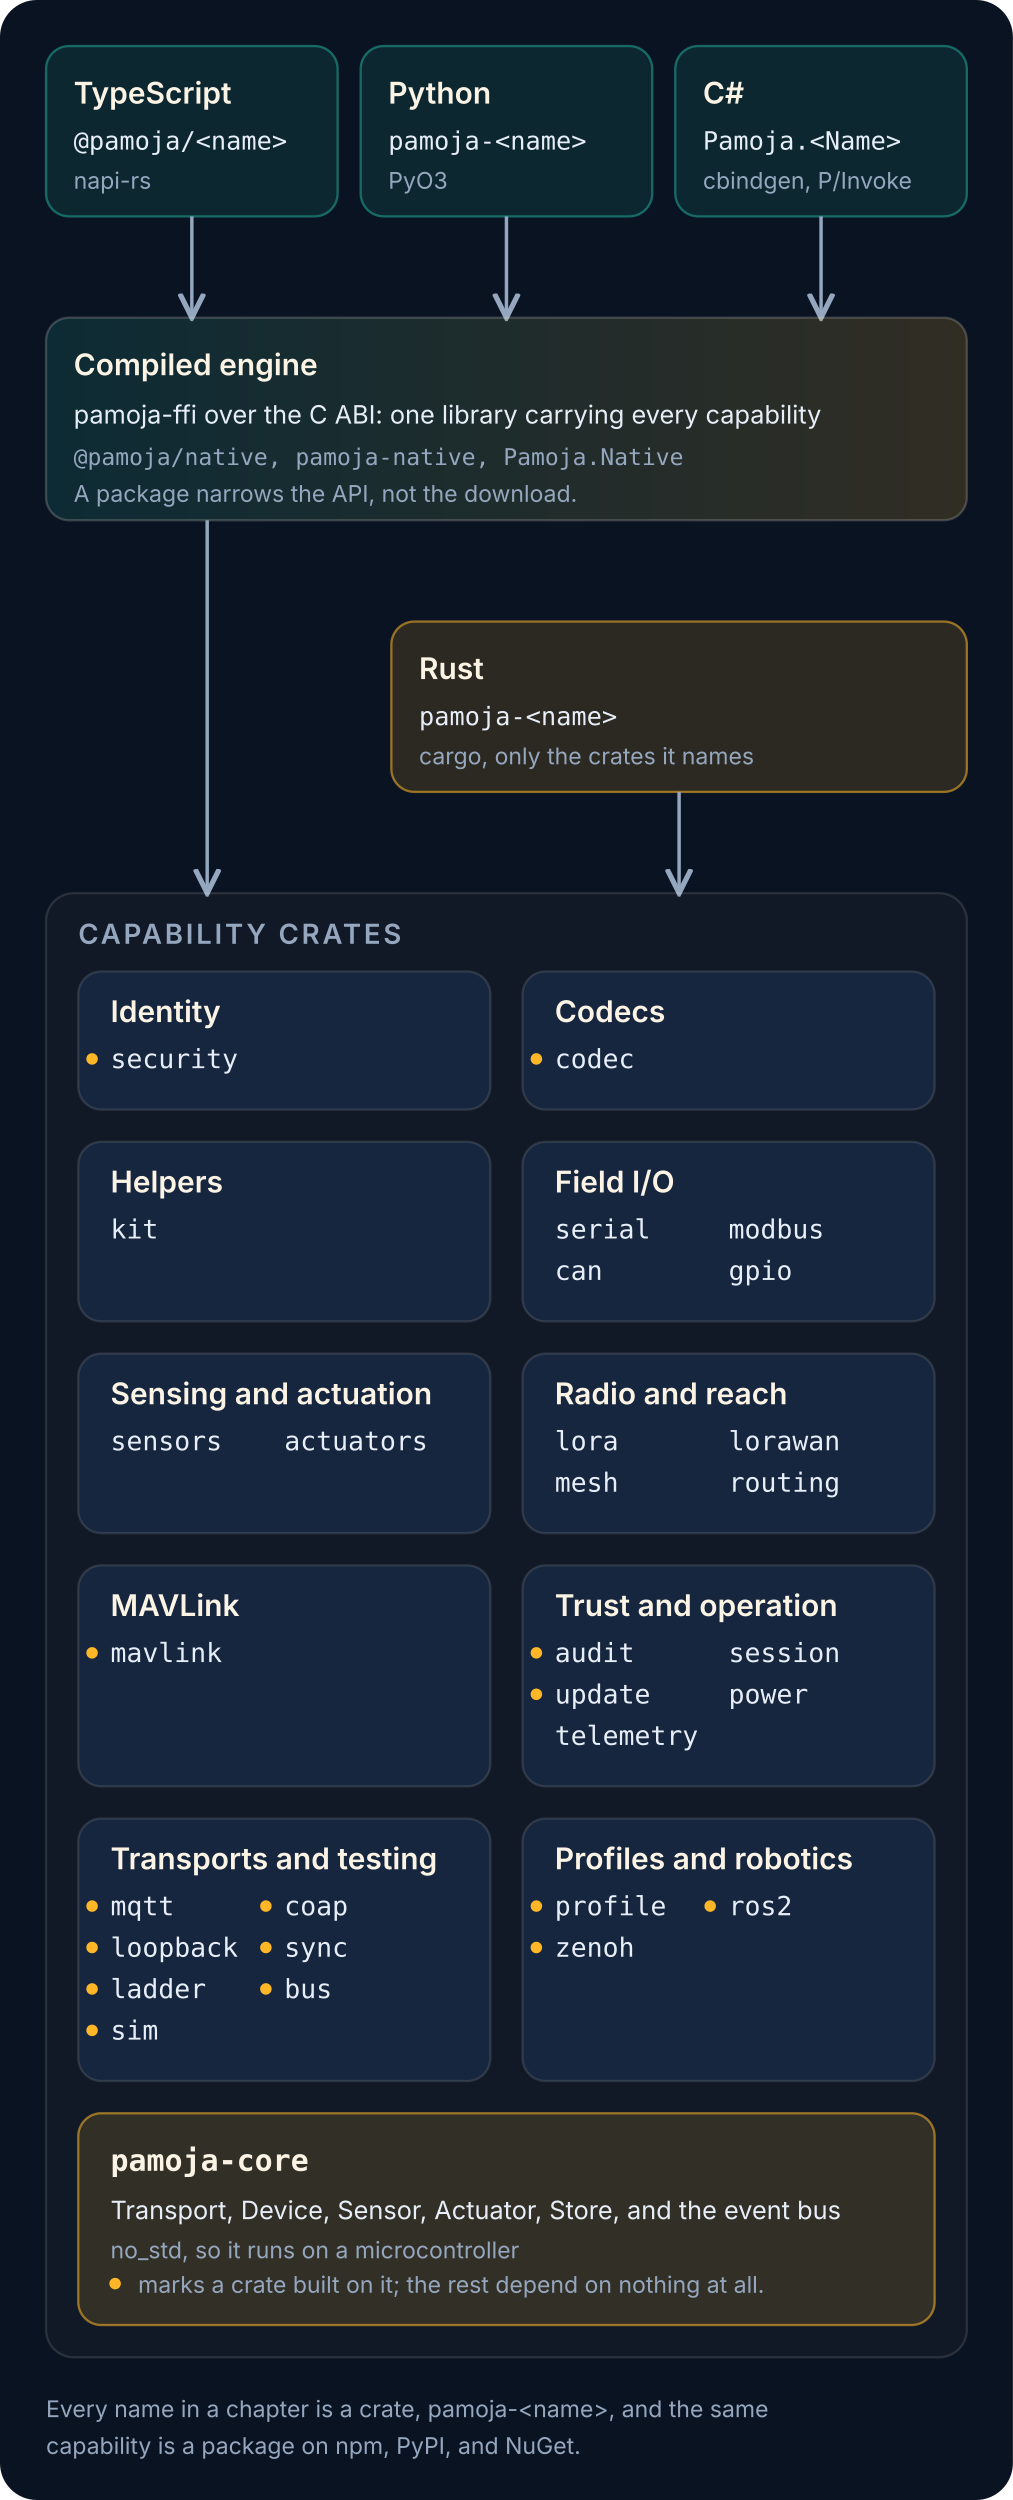
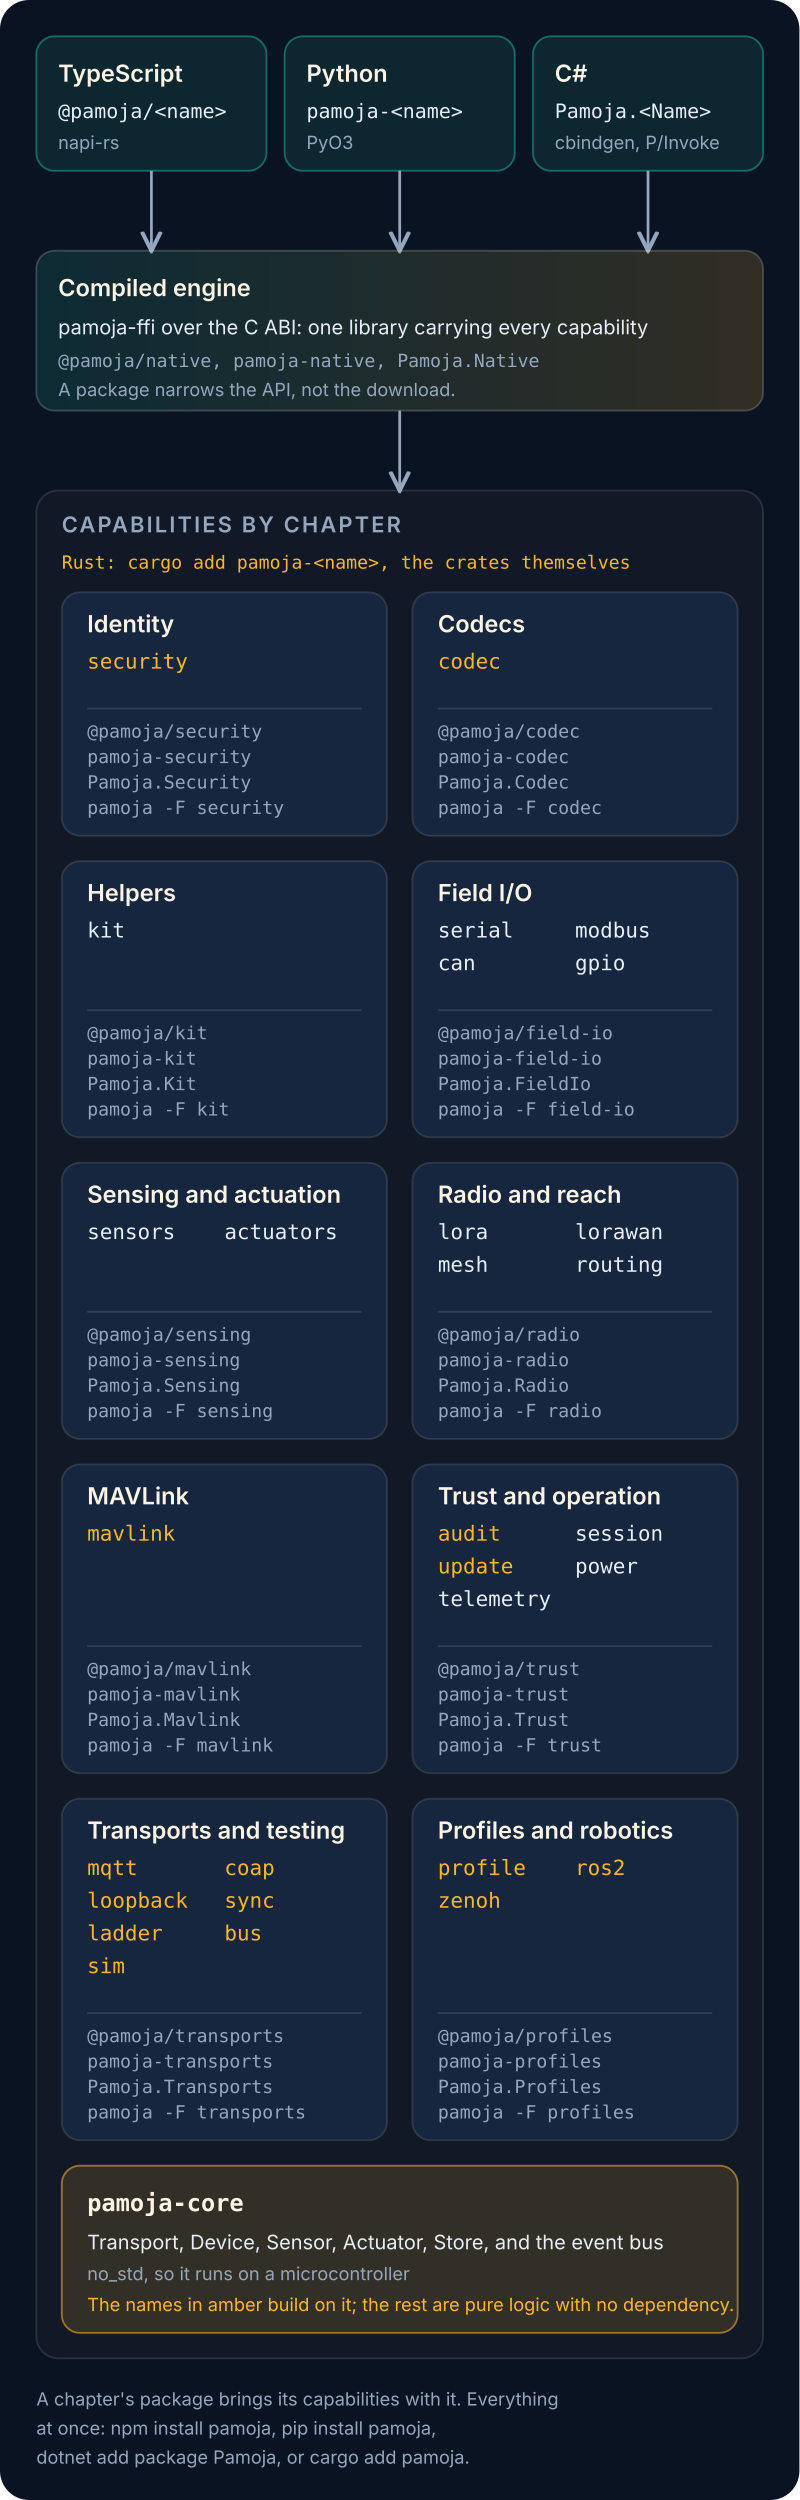
- <svg xmlns="http://www.w3.org/2000/svg" width="440" height="1086" viewBox="0 0 440 1086" role="img" aria-labelledby="title">
+ <svg xmlns="http://www.w3.org/2000/svg" width="440" height="1376" viewBox="0 0 440 1376" role="img" aria-labelledby="title">
  <defs>
    <linearGradient id="bridge" x1="0" y1="0" x2="1" y2="0">
      <stop offset="0" stop-color="#1fa995" stop-opacity="0.16" />
      <stop offset="1" stop-color="#ffb627" stop-opacity="0.16" />
    </linearGradient>
    <marker id="head" viewBox="0 0 8 8" refX="7" refY="4" markerWidth="8" markerHeight="8" orient="auto">
      <path d="M0,0.5 L7,4 L0,7.5" fill="none" stroke="#95a7be" stroke-width="1.5" />
    </marker>
  </defs>
-   <rect width="440" height="1086" rx="16" fill="#0a1322" />
+   <rect width="440" height="1376" rx="16" fill="#0a1322" />
  <rect x="20" y="20" width="126.667" height="74" rx="10" fill="rgba(31, 169, 149, 0.14)" stroke="rgba(31, 169, 149, 0.55)" />
  <text x="32" y="45" font-family="Inter, 'Segoe UI', system-ui, -apple-system, sans-serif" font-size="13" font-weight="600" fill="#fbf3e4">TypeScript</text>
  <text x="32" y="65" font-family="'JetBrains Mono', Consolas, Menlo, monospace" font-size="11" font-weight="400" fill="#e7eef8">@pamoja/&lt;name&gt;</text>
  <text x="32" y="82" font-family="Inter, 'Segoe UI', system-ui, -apple-system, sans-serif" font-size="10" font-weight="400" fill="#95a7be">napi-rs</text>
+   <line x1="83.333" y1="94" x2="83.333" y2="138" stroke="#95a7be" stroke-width="1.5" marker-end="url(#head)" />
  <rect x="156.667" y="20" width="126.667" height="74" rx="10" fill="rgba(31, 169, 149, 0.14)" stroke="rgba(31, 169, 149, 0.55)" />
  <text x="168.667" y="45" font-family="Inter, 'Segoe UI', system-ui, -apple-system, sans-serif" font-size="13" font-weight="600" fill="#fbf3e4">Python</text>
  <text x="168.667" y="65" font-family="'JetBrains Mono', Consolas, Menlo, monospace" font-size="11" font-weight="400" fill="#e7eef8">pamoja-&lt;name&gt;</text>
  <text x="168.667" y="82" font-family="Inter, 'Segoe UI', system-ui, -apple-system, sans-serif" font-size="10" font-weight="400" fill="#95a7be">PyO3</text>
+   <line x1="220" y1="94" x2="220" y2="138" stroke="#95a7be" stroke-width="1.5" marker-end="url(#head)" />
  <rect x="293.333" y="20" width="126.667" height="74" rx="10" fill="rgba(31, 169, 149, 0.14)" stroke="rgba(31, 169, 149, 0.55)" />
  <text x="305.333" y="45" font-family="Inter, 'Segoe UI', system-ui, -apple-system, sans-serif" font-size="13" font-weight="600" fill="#fbf3e4">C#</text>
  <text x="305.333" y="65" font-family="'JetBrains Mono', Consolas, Menlo, monospace" font-size="11" font-weight="400" fill="#e7eef8">Pamoja.&lt;Name&gt;</text>
  <text x="305.333" y="82" font-family="Inter, 'Segoe UI', system-ui, -apple-system, sans-serif" font-size="10" font-weight="400" fill="#95a7be">cbindgen, P/Invoke</text>
-   <rect x="170" y="270" width="250" height="74" rx="10" fill="rgba(255, 182, 39, 0.14)" stroke="rgba(255, 182, 39, 0.55)" />
-   <text x="182" y="295" font-family="Inter, 'Segoe UI', system-ui, -apple-system, sans-serif" font-size="13" font-weight="600" fill="#fbf3e4">Rust</text>
-   <text x="182" y="315" font-family="'JetBrains Mono', Consolas, Menlo, monospace" font-size="11" font-weight="400" fill="#e7eef8">pamoja-&lt;name&gt;</text>
-   <text x="182" y="332" font-family="Inter, 'Segoe UI', system-ui, -apple-system, sans-serif" font-size="10" font-weight="400" fill="#95a7be">cargo, only the crates it names</text>
-   <line x1="83.333" y1="94" x2="83.333" y2="138" stroke="#95a7be" stroke-width="1.5" marker-end="url(#head)" />
-   <line x1="220" y1="94" x2="220" y2="138" stroke="#95a7be" stroke-width="1.5" marker-end="url(#head)" />
  <line x1="356.667" y1="94" x2="356.667" y2="138" stroke="#95a7be" stroke-width="1.5" marker-end="url(#head)" />
-   <line x1="295" y1="344" x2="295" y2="388" stroke="#95a7be" stroke-width="1.5" marker-end="url(#head)" />
  <rect x="20" y="138" width="400" height="88" rx="10" fill="url(#bridge)" stroke="rgba(251, 243, 228, 0.2)" />
  <text x="32" y="163" font-family="Inter, 'Segoe UI', system-ui, -apple-system, sans-serif" font-size="13" font-weight="600" fill="#fbf3e4">Compiled engine</text>
  <text x="32" y="184" font-family="Inter, 'Segoe UI', system-ui, -apple-system, sans-serif" font-size="11" font-weight="400" fill="#e7eef8">pamoja-ffi over the C ABI: one library carrying every capability</text>
  <text x="32" y="202" font-family="'JetBrains Mono', Consolas, Menlo, monospace" font-size="10" font-weight="400" fill="#95a7be">@pamoja/native, pamoja-native, Pamoja.Native</text>
  <text x="32" y="218" font-family="Inter, 'Segoe UI', system-ui, -apple-system, sans-serif" font-size="10" font-weight="400" fill="#95a7be">A package narrows the API, not the download.</text>
-   <line x1="90" y1="226" x2="90" y2="388" stroke="#95a7be" stroke-width="1.5" marker-end="url(#head)" />
-   <rect x="20" y="388" width="400" height="636" rx="12" fill="rgba(251, 243, 228, 0.03)" stroke="rgba(251, 243, 228, 0.12)" />
-   <text x="34" y="410" font-family="Inter, 'Segoe UI', system-ui, -apple-system, sans-serif" font-size="12" font-weight="600" fill="#95a7be" letter-spacing="1.2">CAPABILITY CRATES</text>
-   <rect x="34" y="422" width="179" height="60" rx="10" fill="#16263f" stroke="rgba(251, 243, 228, 0.12)" />
-   <text x="48" y="444" font-family="Inter, 'Segoe UI', system-ui, -apple-system, sans-serif" font-size="13" font-weight="600" fill="#fbf3e4">Identity</text>
-   <circle cx="40" cy="460" r="2.5" fill="#ffb627" />
-   <text x="48" y="464" font-family="'JetBrains Mono', Consolas, Menlo, monospace" font-size="11.5" font-weight="400" fill="#e7eef8">security</text>
-   <rect x="227" y="422" width="179" height="60" rx="10" fill="#16263f" stroke="rgba(251, 243, 228, 0.12)" />
-   <text x="241" y="444" font-family="Inter, 'Segoe UI', system-ui, -apple-system, sans-serif" font-size="13" font-weight="600" fill="#fbf3e4">Codecs</text>
-   <circle cx="233" cy="460" r="2.5" fill="#ffb627" />
-   <text x="241" y="464" font-family="'JetBrains Mono', Consolas, Menlo, monospace" font-size="11.5" font-weight="400" fill="#e7eef8">codec</text>
-   <rect x="34" y="496" width="179" height="78" rx="10" fill="#16263f" stroke="rgba(251, 243, 228, 0.12)" />
-   <text x="48" y="518" font-family="Inter, 'Segoe UI', system-ui, -apple-system, sans-serif" font-size="13" font-weight="600" fill="#fbf3e4">Helpers</text>
-   <text x="48" y="538" font-family="'JetBrains Mono', Consolas, Menlo, monospace" font-size="11.5" font-weight="400" fill="#e7eef8">kit</text>
-   <rect x="227" y="496" width="179" height="78" rx="10" fill="#16263f" stroke="rgba(251, 243, 228, 0.12)" />
-   <text x="241" y="518" font-family="Inter, 'Segoe UI', system-ui, -apple-system, sans-serif" font-size="13" font-weight="600" fill="#fbf3e4">Field I/O</text>
-   <text x="241" y="538" font-family="'JetBrains Mono', Consolas, Menlo, monospace" font-size="11.5" font-weight="400" fill="#e7eef8">serial</text>
-   <text x="316.5" y="538" font-family="'JetBrains Mono', Consolas, Menlo, monospace" font-size="11.5" font-weight="400" fill="#e7eef8">modbus</text>
-   <text x="241" y="556" font-family="'JetBrains Mono', Consolas, Menlo, monospace" font-size="11.5" font-weight="400" fill="#e7eef8">can</text>
-   <text x="316.5" y="556" font-family="'JetBrains Mono', Consolas, Menlo, monospace" font-size="11.5" font-weight="400" fill="#e7eef8">gpio</text>
-   <rect x="34" y="588" width="179" height="78" rx="10" fill="#16263f" stroke="rgba(251, 243, 228, 0.12)" />
-   <text x="48" y="610" font-family="Inter, 'Segoe UI', system-ui, -apple-system, sans-serif" font-size="13" font-weight="600" fill="#fbf3e4">Sensing and actuation</text>
-   <text x="48" y="630" font-family="'JetBrains Mono', Consolas, Menlo, monospace" font-size="11.5" font-weight="400" fill="#e7eef8">sensors</text>
-   <text x="123.5" y="630" font-family="'JetBrains Mono', Consolas, Menlo, monospace" font-size="11.5" font-weight="400" fill="#e7eef8">actuators</text>
-   <rect x="227" y="588" width="179" height="78" rx="10" fill="#16263f" stroke="rgba(251, 243, 228, 0.12)" />
-   <text x="241" y="610" font-family="Inter, 'Segoe UI', system-ui, -apple-system, sans-serif" font-size="13" font-weight="600" fill="#fbf3e4">Radio and reach</text>
-   <text x="241" y="630" font-family="'JetBrains Mono', Consolas, Menlo, monospace" font-size="11.5" font-weight="400" fill="#e7eef8">lora</text>
-   <text x="316.5" y="630" font-family="'JetBrains Mono', Consolas, Menlo, monospace" font-size="11.5" font-weight="400" fill="#e7eef8">lorawan</text>
-   <text x="241" y="648" font-family="'JetBrains Mono', Consolas, Menlo, monospace" font-size="11.5" font-weight="400" fill="#e7eef8">mesh</text>
-   <text x="316.5" y="648" font-family="'JetBrains Mono', Consolas, Menlo, monospace" font-size="11.5" font-weight="400" fill="#e7eef8">routing</text>
-   <rect x="34" y="680" width="179" height="96" rx="10" fill="#16263f" stroke="rgba(251, 243, 228, 0.12)" />
-   <text x="48" y="702" font-family="Inter, 'Segoe UI', system-ui, -apple-system, sans-serif" font-size="13" font-weight="600" fill="#fbf3e4">MAVLink</text>
-   <circle cx="40" cy="718" r="2.5" fill="#ffb627" />
-   <text x="48" y="722" font-family="'JetBrains Mono', Consolas, Menlo, monospace" font-size="11.5" font-weight="400" fill="#e7eef8">mavlink</text>
-   <rect x="227" y="680" width="179" height="96" rx="10" fill="#16263f" stroke="rgba(251, 243, 228, 0.12)" />
-   <text x="241" y="702" font-family="Inter, 'Segoe UI', system-ui, -apple-system, sans-serif" font-size="13" font-weight="600" fill="#fbf3e4">Trust and operation</text>
-   <circle cx="233" cy="718" r="2.5" fill="#ffb627" />
-   <text x="241" y="722" font-family="'JetBrains Mono', Consolas, Menlo, monospace" font-size="11.5" font-weight="400" fill="#e7eef8">audit</text>
-   <text x="316.5" y="722" font-family="'JetBrains Mono', Consolas, Menlo, monospace" font-size="11.5" font-weight="400" fill="#e7eef8">session</text>
-   <circle cx="233" cy="736" r="2.5" fill="#ffb627" />
-   <text x="241" y="740" font-family="'JetBrains Mono', Consolas, Menlo, monospace" font-size="11.5" font-weight="400" fill="#e7eef8">update</text>
-   <text x="316.5" y="740" font-family="'JetBrains Mono', Consolas, Menlo, monospace" font-size="11.5" font-weight="400" fill="#e7eef8">power</text>
-   <text x="241" y="758" font-family="'JetBrains Mono', Consolas, Menlo, monospace" font-size="11.5" font-weight="400" fill="#e7eef8">telemetry</text>
-   <rect x="34" y="790" width="179" height="114" rx="10" fill="#16263f" stroke="rgba(251, 243, 228, 0.12)" />
-   <text x="48" y="812" font-family="Inter, 'Segoe UI', system-ui, -apple-system, sans-serif" font-size="13" font-weight="600" fill="#fbf3e4">Transports and testing</text>
-   <circle cx="40" cy="828" r="2.5" fill="#ffb627" />
-   <text x="48" y="832" font-family="'JetBrains Mono', Consolas, Menlo, monospace" font-size="11.5" font-weight="400" fill="#e7eef8">mqtt</text>
-   <circle cx="115.5" cy="828" r="2.5" fill="#ffb627" />
-   <text x="123.5" y="832" font-family="'JetBrains Mono', Consolas, Menlo, monospace" font-size="11.5" font-weight="400" fill="#e7eef8">coap</text>
-   <circle cx="40" cy="846" r="2.5" fill="#ffb627" />
-   <text x="48" y="850" font-family="'JetBrains Mono', Consolas, Menlo, monospace" font-size="11.5" font-weight="400" fill="#e7eef8">loopback</text>
-   <circle cx="115.5" cy="846" r="2.5" fill="#ffb627" />
-   <text x="123.5" y="850" font-family="'JetBrains Mono', Consolas, Menlo, monospace" font-size="11.5" font-weight="400" fill="#e7eef8">sync</text>
-   <circle cx="40" cy="864" r="2.5" fill="#ffb627" />
-   <text x="48" y="868" font-family="'JetBrains Mono', Consolas, Menlo, monospace" font-size="11.5" font-weight="400" fill="#e7eef8">ladder</text>
-   <circle cx="115.5" cy="864" r="2.5" fill="#ffb627" />
-   <text x="123.5" y="868" font-family="'JetBrains Mono', Consolas, Menlo, monospace" font-size="11.5" font-weight="400" fill="#e7eef8">bus</text>
-   <circle cx="40" cy="882" r="2.5" fill="#ffb627" />
-   <text x="48" y="886" font-family="'JetBrains Mono', Consolas, Menlo, monospace" font-size="11.5" font-weight="400" fill="#e7eef8">sim</text>
-   <rect x="227" y="790" width="179" height="114" rx="10" fill="#16263f" stroke="rgba(251, 243, 228, 0.12)" />
-   <text x="241" y="812" font-family="Inter, 'Segoe UI', system-ui, -apple-system, sans-serif" font-size="13" font-weight="600" fill="#fbf3e4">Profiles and robotics</text>
-   <circle cx="233" cy="828" r="2.5" fill="#ffb627" />
-   <text x="241" y="832" font-family="'JetBrains Mono', Consolas, Menlo, monospace" font-size="11.5" font-weight="400" fill="#e7eef8">profile</text>
-   <circle cx="308.5" cy="828" r="2.5" fill="#ffb627" />
-   <text x="316.5" y="832" font-family="'JetBrains Mono', Consolas, Menlo, monospace" font-size="11.5" font-weight="400" fill="#e7eef8">ros2</text>
-   <circle cx="233" cy="846" r="2.5" fill="#ffb627" />
-   <text x="241" y="850" font-family="'JetBrains Mono', Consolas, Menlo, monospace" font-size="11.5" font-weight="400" fill="#e7eef8">zenoh</text>
-   <rect x="34" y="918" width="372" height="92" rx="10" fill="rgba(255, 182, 39, 0.14)" stroke="rgba(255, 182, 39, 0.55)" />
-   <circle cx="50" cy="992" r="2.5" fill="#ffb627" />
-   <text x="60" y="996" font-family="Inter, 'Segoe UI', system-ui, -apple-system, sans-serif" font-size="10" font-weight="400" fill="#95a7be">marks a crate built on it; the rest depend on nothing at all.</text>
-   <text x="48" y="943" font-family="'JetBrains Mono', Consolas, Menlo, monospace" font-size="13" font-weight="600" fill="#fbf3e4">pamoja-core</text>
-   <text x="48" y="964" font-family="Inter, 'Segoe UI', system-ui, -apple-system, sans-serif" font-size="11" font-weight="400" fill="#e7eef8">Transport, Device, Sensor, Actuator, Store, and the event bus</text>
-   <text x="48" y="981" font-family="Inter, 'Segoe UI', system-ui, -apple-system, sans-serif" font-size="10" font-weight="400" fill="#95a7be">no_std, so it runs on a microcontroller</text>
-   <text x="20" y="1050" font-family="Inter, 'Segoe UI', system-ui, -apple-system, sans-serif" font-size="10" font-weight="400" fill="#95a7be">Every name in a chapter is a crate, pamoja-&lt;name&gt;, and the same</text>
-   <text x="20" y="1066" font-family="Inter, 'Segoe UI', system-ui, -apple-system, sans-serif" font-size="10" font-weight="400" fill="#95a7be">capability is a package on npm, PyPI, and NuGet.</text>
+   <line x1="220" y1="226" x2="220" y2="270" stroke="#95a7be" stroke-width="1.5" marker-end="url(#head)" />
+   <rect x="20" y="270" width="400" height="1028" rx="12" fill="rgba(251, 243, 228, 0.03)" stroke="rgba(251, 243, 228, 0.12)" />
+   <text x="34" y="293" font-family="Inter, 'Segoe UI', system-ui, -apple-system, sans-serif" font-size="12" font-weight="600" fill="#95a7be" letter-spacing="1.2">CAPABILITIES BY CHAPTER</text>
+   <text x="34" y="313" font-family="'JetBrains Mono', Consolas, Menlo, monospace" font-size="10" font-weight="500" fill="#ffb627">Rust: cargo add pamoja-&lt;name&gt;, the crates themselves</text>
+   <rect x="34" y="326" width="179" height="134" rx="10" fill="#16263f" stroke="rgba(251, 243, 228, 0.12)" />
+   <text x="48" y="348" font-family="Inter, 'Segoe UI', system-ui, -apple-system, sans-serif" font-size="13" font-weight="600" fill="#fbf3e4">Identity</text>
+   <text x="48" y="368" font-family="'JetBrains Mono', Consolas, Menlo, monospace" font-size="11.5" font-weight="500" fill="#ffb627">security</text>
+   <line x1="48" y1="390" x2="199" y2="390" stroke="rgba(251, 243, 228, 0.12)" />
+   <text x="48" y="406" font-family="'JetBrains Mono', Consolas, Menlo, monospace" font-size="10" font-weight="400" fill="#95a7be">@pamoja/security</text>
+   <text x="48" y="420" font-family="'JetBrains Mono', Consolas, Menlo, monospace" font-size="10" font-weight="400" fill="#95a7be">pamoja-security</text>
+   <text x="48" y="434" font-family="'JetBrains Mono', Consolas, Menlo, monospace" font-size="10" font-weight="400" fill="#95a7be">Pamoja.Security</text>
+   <text x="48" y="448" font-family="'JetBrains Mono', Consolas, Menlo, monospace" font-size="10" font-weight="400" fill="#95a7be">pamoja -F security</text>
+   <rect x="227" y="326" width="179" height="134" rx="10" fill="#16263f" stroke="rgba(251, 243, 228, 0.12)" />
+   <text x="241" y="348" font-family="Inter, 'Segoe UI', system-ui, -apple-system, sans-serif" font-size="13" font-weight="600" fill="#fbf3e4">Codecs</text>
+   <text x="241" y="368" font-family="'JetBrains Mono', Consolas, Menlo, monospace" font-size="11.5" font-weight="500" fill="#ffb627">codec</text>
+   <line x1="241" y1="390" x2="392" y2="390" stroke="rgba(251, 243, 228, 0.12)" />
+   <text x="241" y="406" font-family="'JetBrains Mono', Consolas, Menlo, monospace" font-size="10" font-weight="400" fill="#95a7be">@pamoja/codec</text>
+   <text x="241" y="420" font-family="'JetBrains Mono', Consolas, Menlo, monospace" font-size="10" font-weight="400" fill="#95a7be">pamoja-codec</text>
+   <text x="241" y="434" font-family="'JetBrains Mono', Consolas, Menlo, monospace" font-size="10" font-weight="400" fill="#95a7be">Pamoja.Codec</text>
+   <text x="241" y="448" font-family="'JetBrains Mono', Consolas, Menlo, monospace" font-size="10" font-weight="400" fill="#95a7be">pamoja -F codec</text>
+   <rect x="34" y="474" width="179" height="152" rx="10" fill="#16263f" stroke="rgba(251, 243, 228, 0.12)" />
+   <text x="48" y="496" font-family="Inter, 'Segoe UI', system-ui, -apple-system, sans-serif" font-size="13" font-weight="600" fill="#fbf3e4">Helpers</text>
+   <text x="48" y="516" font-family="'JetBrains Mono', Consolas, Menlo, monospace" font-size="11.5" font-weight="500" fill="#e7eef8">kit</text>
+   <line x1="48" y1="556" x2="199" y2="556" stroke="rgba(251, 243, 228, 0.12)" />
+   <text x="48" y="572" font-family="'JetBrains Mono', Consolas, Menlo, monospace" font-size="10" font-weight="400" fill="#95a7be">@pamoja/kit</text>
+   <text x="48" y="586" font-family="'JetBrains Mono', Consolas, Menlo, monospace" font-size="10" font-weight="400" fill="#95a7be">pamoja-kit</text>
+   <text x="48" y="600" font-family="'JetBrains Mono', Consolas, Menlo, monospace" font-size="10" font-weight="400" fill="#95a7be">Pamoja.Kit</text>
+   <text x="48" y="614" font-family="'JetBrains Mono', Consolas, Menlo, monospace" font-size="10" font-weight="400" fill="#95a7be">pamoja -F kit</text>
+   <rect x="227" y="474" width="179" height="152" rx="10" fill="#16263f" stroke="rgba(251, 243, 228, 0.12)" />
+   <text x="241" y="496" font-family="Inter, 'Segoe UI', system-ui, -apple-system, sans-serif" font-size="13" font-weight="600" fill="#fbf3e4">Field I/O</text>
+   <text x="241" y="516" font-family="'JetBrains Mono', Consolas, Menlo, monospace" font-size="11.5" font-weight="500" fill="#e7eef8">serial</text>
+   <text x="316.5" y="516" font-family="'JetBrains Mono', Consolas, Menlo, monospace" font-size="11.5" font-weight="500" fill="#e7eef8">modbus</text>
+   <text x="241" y="534" font-family="'JetBrains Mono', Consolas, Menlo, monospace" font-size="11.5" font-weight="500" fill="#e7eef8">can</text>
+   <text x="316.5" y="534" font-family="'JetBrains Mono', Consolas, Menlo, monospace" font-size="11.5" font-weight="500" fill="#e7eef8">gpio</text>
+   <line x1="241" y1="556" x2="392" y2="556" stroke="rgba(251, 243, 228, 0.12)" />
+   <text x="241" y="572" font-family="'JetBrains Mono', Consolas, Menlo, monospace" font-size="10" font-weight="400" fill="#95a7be">@pamoja/field-io</text>
+   <text x="241" y="586" font-family="'JetBrains Mono', Consolas, Menlo, monospace" font-size="10" font-weight="400" fill="#95a7be">pamoja-field-io</text>
+   <text x="241" y="600" font-family="'JetBrains Mono', Consolas, Menlo, monospace" font-size="10" font-weight="400" fill="#95a7be">Pamoja.FieldIo</text>
+   <text x="241" y="614" font-family="'JetBrains Mono', Consolas, Menlo, monospace" font-size="10" font-weight="400" fill="#95a7be">pamoja -F field-io</text>
+   <rect x="34" y="640" width="179" height="152" rx="10" fill="#16263f" stroke="rgba(251, 243, 228, 0.12)" />
+   <text x="48" y="662" font-family="Inter, 'Segoe UI', system-ui, -apple-system, sans-serif" font-size="13" font-weight="600" fill="#fbf3e4">Sensing and actuation</text>
+   <text x="48" y="682" font-family="'JetBrains Mono', Consolas, Menlo, monospace" font-size="11.5" font-weight="500" fill="#e7eef8">sensors</text>
+   <text x="123.5" y="682" font-family="'JetBrains Mono', Consolas, Menlo, monospace" font-size="11.5" font-weight="500" fill="#e7eef8">actuators</text>
+   <line x1="48" y1="722" x2="199" y2="722" stroke="rgba(251, 243, 228, 0.12)" />
+   <text x="48" y="738" font-family="'JetBrains Mono', Consolas, Menlo, monospace" font-size="10" font-weight="400" fill="#95a7be">@pamoja/sensing</text>
+   <text x="48" y="752" font-family="'JetBrains Mono', Consolas, Menlo, monospace" font-size="10" font-weight="400" fill="#95a7be">pamoja-sensing</text>
+   <text x="48" y="766" font-family="'JetBrains Mono', Consolas, Menlo, monospace" font-size="10" font-weight="400" fill="#95a7be">Pamoja.Sensing</text>
+   <text x="48" y="780" font-family="'JetBrains Mono', Consolas, Menlo, monospace" font-size="10" font-weight="400" fill="#95a7be">pamoja -F sensing</text>
+   <rect x="227" y="640" width="179" height="152" rx="10" fill="#16263f" stroke="rgba(251, 243, 228, 0.12)" />
+   <text x="241" y="662" font-family="Inter, 'Segoe UI', system-ui, -apple-system, sans-serif" font-size="13" font-weight="600" fill="#fbf3e4">Radio and reach</text>
+   <text x="241" y="682" font-family="'JetBrains Mono', Consolas, Menlo, monospace" font-size="11.5" font-weight="500" fill="#e7eef8">lora</text>
+   <text x="316.5" y="682" font-family="'JetBrains Mono', Consolas, Menlo, monospace" font-size="11.5" font-weight="500" fill="#e7eef8">lorawan</text>
+   <text x="241" y="700" font-family="'JetBrains Mono', Consolas, Menlo, monospace" font-size="11.5" font-weight="500" fill="#e7eef8">mesh</text>
+   <text x="316.5" y="700" font-family="'JetBrains Mono', Consolas, Menlo, monospace" font-size="11.5" font-weight="500" fill="#e7eef8">routing</text>
+   <line x1="241" y1="722" x2="392" y2="722" stroke="rgba(251, 243, 228, 0.12)" />
+   <text x="241" y="738" font-family="'JetBrains Mono', Consolas, Menlo, monospace" font-size="10" font-weight="400" fill="#95a7be">@pamoja/radio</text>
+   <text x="241" y="752" font-family="'JetBrains Mono', Consolas, Menlo, monospace" font-size="10" font-weight="400" fill="#95a7be">pamoja-radio</text>
+   <text x="241" y="766" font-family="'JetBrains Mono', Consolas, Menlo, monospace" font-size="10" font-weight="400" fill="#95a7be">Pamoja.Radio</text>
+   <text x="241" y="780" font-family="'JetBrains Mono', Consolas, Menlo, monospace" font-size="10" font-weight="400" fill="#95a7be">pamoja -F radio</text>
+   <rect x="34" y="806" width="179" height="170" rx="10" fill="#16263f" stroke="rgba(251, 243, 228, 0.12)" />
+   <text x="48" y="828" font-family="Inter, 'Segoe UI', system-ui, -apple-system, sans-serif" font-size="13" font-weight="600" fill="#fbf3e4">MAVLink</text>
+   <text x="48" y="848" font-family="'JetBrains Mono', Consolas, Menlo, monospace" font-size="11.5" font-weight="500" fill="#ffb627">mavlink</text>
+   <line x1="48" y1="906" x2="199" y2="906" stroke="rgba(251, 243, 228, 0.12)" />
+   <text x="48" y="922" font-family="'JetBrains Mono', Consolas, Menlo, monospace" font-size="10" font-weight="400" fill="#95a7be">@pamoja/mavlink</text>
+   <text x="48" y="936" font-family="'JetBrains Mono', Consolas, Menlo, monospace" font-size="10" font-weight="400" fill="#95a7be">pamoja-mavlink</text>
+   <text x="48" y="950" font-family="'JetBrains Mono', Consolas, Menlo, monospace" font-size="10" font-weight="400" fill="#95a7be">Pamoja.Mavlink</text>
+   <text x="48" y="964" font-family="'JetBrains Mono', Consolas, Menlo, monospace" font-size="10" font-weight="400" fill="#95a7be">pamoja -F mavlink</text>
+   <rect x="227" y="806" width="179" height="170" rx="10" fill="#16263f" stroke="rgba(251, 243, 228, 0.12)" />
+   <text x="241" y="828" font-family="Inter, 'Segoe UI', system-ui, -apple-system, sans-serif" font-size="13" font-weight="600" fill="#fbf3e4">Trust and operation</text>
+   <text x="241" y="848" font-family="'JetBrains Mono', Consolas, Menlo, monospace" font-size="11.5" font-weight="500" fill="#ffb627">audit</text>
+   <text x="316.5" y="848" font-family="'JetBrains Mono', Consolas, Menlo, monospace" font-size="11.5" font-weight="500" fill="#e7eef8">session</text>
+   <text x="241" y="866" font-family="'JetBrains Mono', Consolas, Menlo, monospace" font-size="11.5" font-weight="500" fill="#ffb627">update</text>
+   <text x="316.5" y="866" font-family="'JetBrains Mono', Consolas, Menlo, monospace" font-size="11.5" font-weight="500" fill="#e7eef8">power</text>
+   <text x="241" y="884" font-family="'JetBrains Mono', Consolas, Menlo, monospace" font-size="11.5" font-weight="500" fill="#e7eef8">telemetry</text>
+   <line x1="241" y1="906" x2="392" y2="906" stroke="rgba(251, 243, 228, 0.12)" />
+   <text x="241" y="922" font-family="'JetBrains Mono', Consolas, Menlo, monospace" font-size="10" font-weight="400" fill="#95a7be">@pamoja/trust</text>
+   <text x="241" y="936" font-family="'JetBrains Mono', Consolas, Menlo, monospace" font-size="10" font-weight="400" fill="#95a7be">pamoja-trust</text>
+   <text x="241" y="950" font-family="'JetBrains Mono', Consolas, Menlo, monospace" font-size="10" font-weight="400" fill="#95a7be">Pamoja.Trust</text>
+   <text x="241" y="964" font-family="'JetBrains Mono', Consolas, Menlo, monospace" font-size="10" font-weight="400" fill="#95a7be">pamoja -F trust</text>
+   <rect x="34" y="990" width="179" height="188" rx="10" fill="#16263f" stroke="rgba(251, 243, 228, 0.12)" />
+   <text x="48" y="1012" font-family="Inter, 'Segoe UI', system-ui, -apple-system, sans-serif" font-size="13" font-weight="600" fill="#fbf3e4">Transports and testing</text>
+   <text x="48" y="1032" font-family="'JetBrains Mono', Consolas, Menlo, monospace" font-size="11.5" font-weight="500" fill="#ffb627">mqtt</text>
+   <text x="123.5" y="1032" font-family="'JetBrains Mono', Consolas, Menlo, monospace" font-size="11.5" font-weight="500" fill="#ffb627">coap</text>
+   <text x="48" y="1050" font-family="'JetBrains Mono', Consolas, Menlo, monospace" font-size="11.5" font-weight="500" fill="#ffb627">loopback</text>
+   <text x="123.5" y="1050" font-family="'JetBrains Mono', Consolas, Menlo, monospace" font-size="11.5" font-weight="500" fill="#ffb627">sync</text>
+   <text x="48" y="1068" font-family="'JetBrains Mono', Consolas, Menlo, monospace" font-size="11.5" font-weight="500" fill="#ffb627">ladder</text>
+   <text x="123.5" y="1068" font-family="'JetBrains Mono', Consolas, Menlo, monospace" font-size="11.5" font-weight="500" fill="#ffb627">bus</text>
+   <text x="48" y="1086" font-family="'JetBrains Mono', Consolas, Menlo, monospace" font-size="11.5" font-weight="500" fill="#ffb627">sim</text>
+   <line x1="48" y1="1108" x2="199" y2="1108" stroke="rgba(251, 243, 228, 0.12)" />
+   <text x="48" y="1124" font-family="'JetBrains Mono', Consolas, Menlo, monospace" font-size="10" font-weight="400" fill="#95a7be">@pamoja/transports</text>
+   <text x="48" y="1138" font-family="'JetBrains Mono', Consolas, Menlo, monospace" font-size="10" font-weight="400" fill="#95a7be">pamoja-transports</text>
+   <text x="48" y="1152" font-family="'JetBrains Mono', Consolas, Menlo, monospace" font-size="10" font-weight="400" fill="#95a7be">Pamoja.Transports</text>
+   <text x="48" y="1166" font-family="'JetBrains Mono', Consolas, Menlo, monospace" font-size="10" font-weight="400" fill="#95a7be">pamoja -F transports</text>
+   <rect x="227" y="990" width="179" height="188" rx="10" fill="#16263f" stroke="rgba(251, 243, 228, 0.12)" />
+   <text x="241" y="1012" font-family="Inter, 'Segoe UI', system-ui, -apple-system, sans-serif" font-size="13" font-weight="600" fill="#fbf3e4">Profiles and robotics</text>
+   <text x="241" y="1032" font-family="'JetBrains Mono', Consolas, Menlo, monospace" font-size="11.5" font-weight="500" fill="#ffb627">profile</text>
+   <text x="316.5" y="1032" font-family="'JetBrains Mono', Consolas, Menlo, monospace" font-size="11.5" font-weight="500" fill="#ffb627">ros2</text>
+   <text x="241" y="1050" font-family="'JetBrains Mono', Consolas, Menlo, monospace" font-size="11.5" font-weight="500" fill="#ffb627">zenoh</text>
+   <line x1="241" y1="1108" x2="392" y2="1108" stroke="rgba(251, 243, 228, 0.12)" />
+   <text x="241" y="1124" font-family="'JetBrains Mono', Consolas, Menlo, monospace" font-size="10" font-weight="400" fill="#95a7be">@pamoja/profiles</text>
+   <text x="241" y="1138" font-family="'JetBrains Mono', Consolas, Menlo, monospace" font-size="10" font-weight="400" fill="#95a7be">pamoja-profiles</text>
+   <text x="241" y="1152" font-family="'JetBrains Mono', Consolas, Menlo, monospace" font-size="10" font-weight="400" fill="#95a7be">Pamoja.Profiles</text>
+   <text x="241" y="1166" font-family="'JetBrains Mono', Consolas, Menlo, monospace" font-size="10" font-weight="400" fill="#95a7be">pamoja -F profiles</text>
+   <rect x="34" y="1192" width="372" height="92" rx="10" fill="rgba(255, 182, 39, 0.14)" stroke="rgba(255, 182, 39, 0.55)" />
+   <text x="48" y="1217" font-family="'JetBrains Mono', Consolas, Menlo, monospace" font-size="13" font-weight="600" fill="#fbf3e4">pamoja-core</text>
+   <text x="48" y="1238" font-family="Inter, 'Segoe UI', system-ui, -apple-system, sans-serif" font-size="11" font-weight="400" fill="#e7eef8">Transport, Device, Sensor, Actuator, Store, and the event bus</text>
+   <text x="48" y="1255" font-family="Inter, 'Segoe UI', system-ui, -apple-system, sans-serif" font-size="10" font-weight="400" fill="#95a7be">no_std, so it runs on a microcontroller</text>
+   <text x="48" y="1272" font-family="Inter, 'Segoe UI', system-ui, -apple-system, sans-serif" font-size="10" font-weight="400" fill="#ffb627">The names in amber build on it; the rest are pure logic with no dependency.</text>
+   <text x="20" y="1324" font-family="Inter, 'Segoe UI', system-ui, -apple-system, sans-serif" font-size="10" font-weight="400" fill="#95a7be">A chapter's package brings its capabilities with it. Everything</text>
+   <text x="20" y="1340" font-family="Inter, 'Segoe UI', system-ui, -apple-system, sans-serif" font-size="10" font-weight="400" fill="#95a7be">at once: npm install pamoja, pip install pamoja,</text>
+   <text x="20" y="1356" font-family="Inter, 'Segoe UI', system-ui, -apple-system, sans-serif" font-size="10" font-weight="400" fill="#95a7be">dotnet add package Pamoja, or cargo add pamoja.</text>
</svg>
